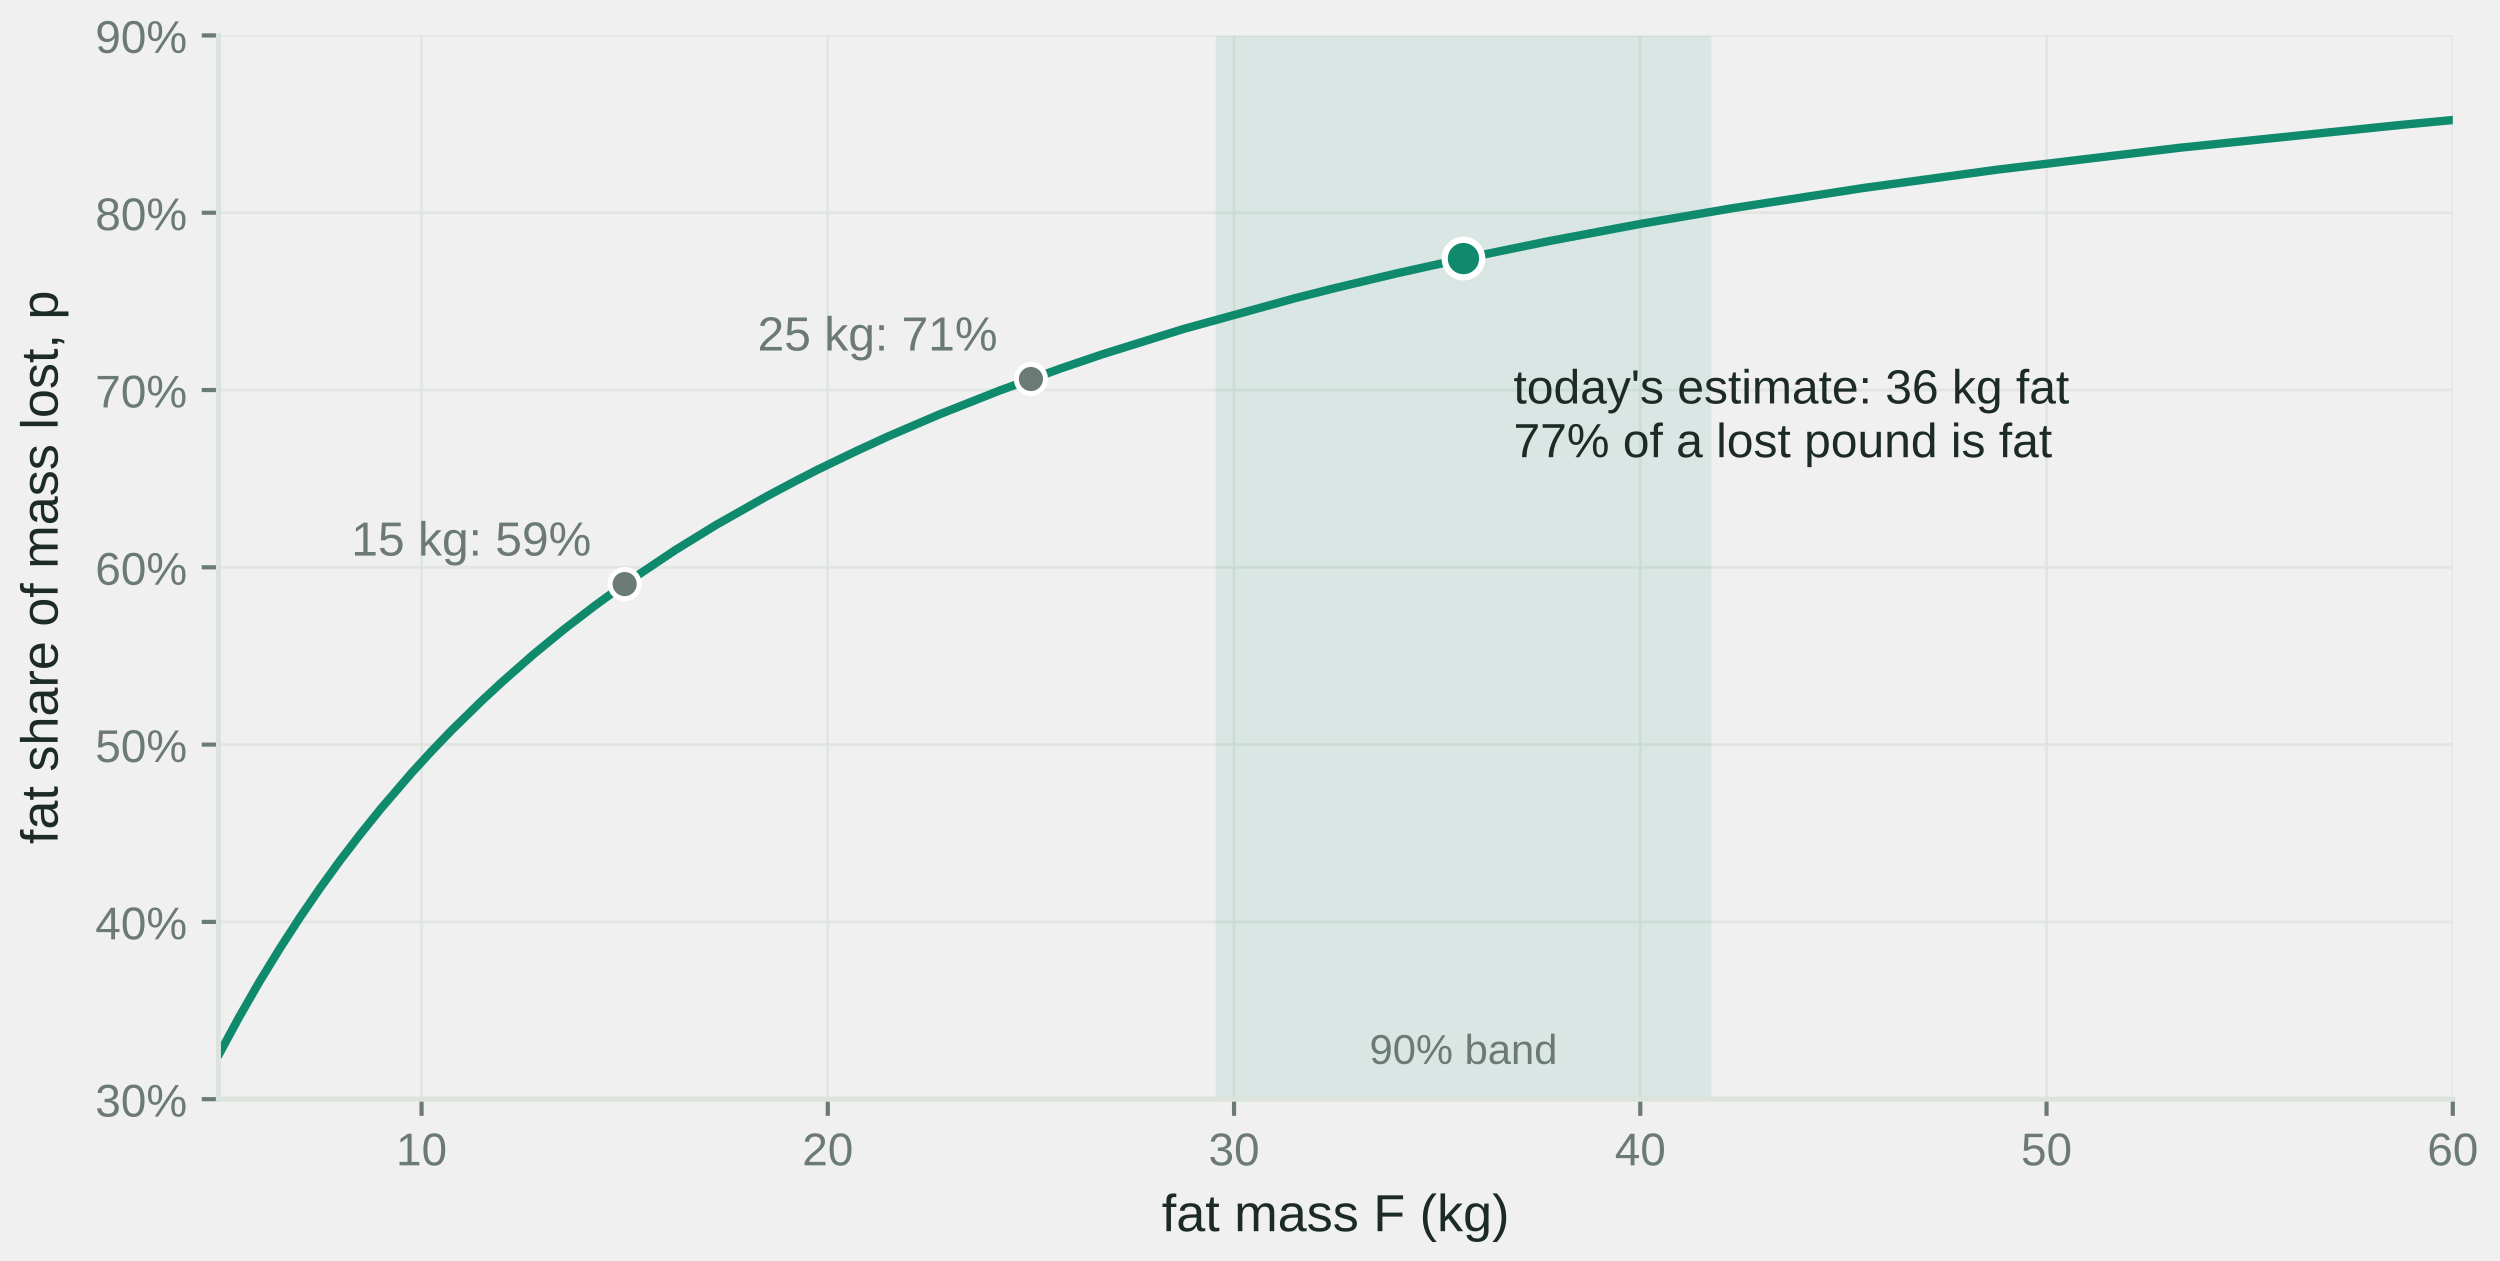
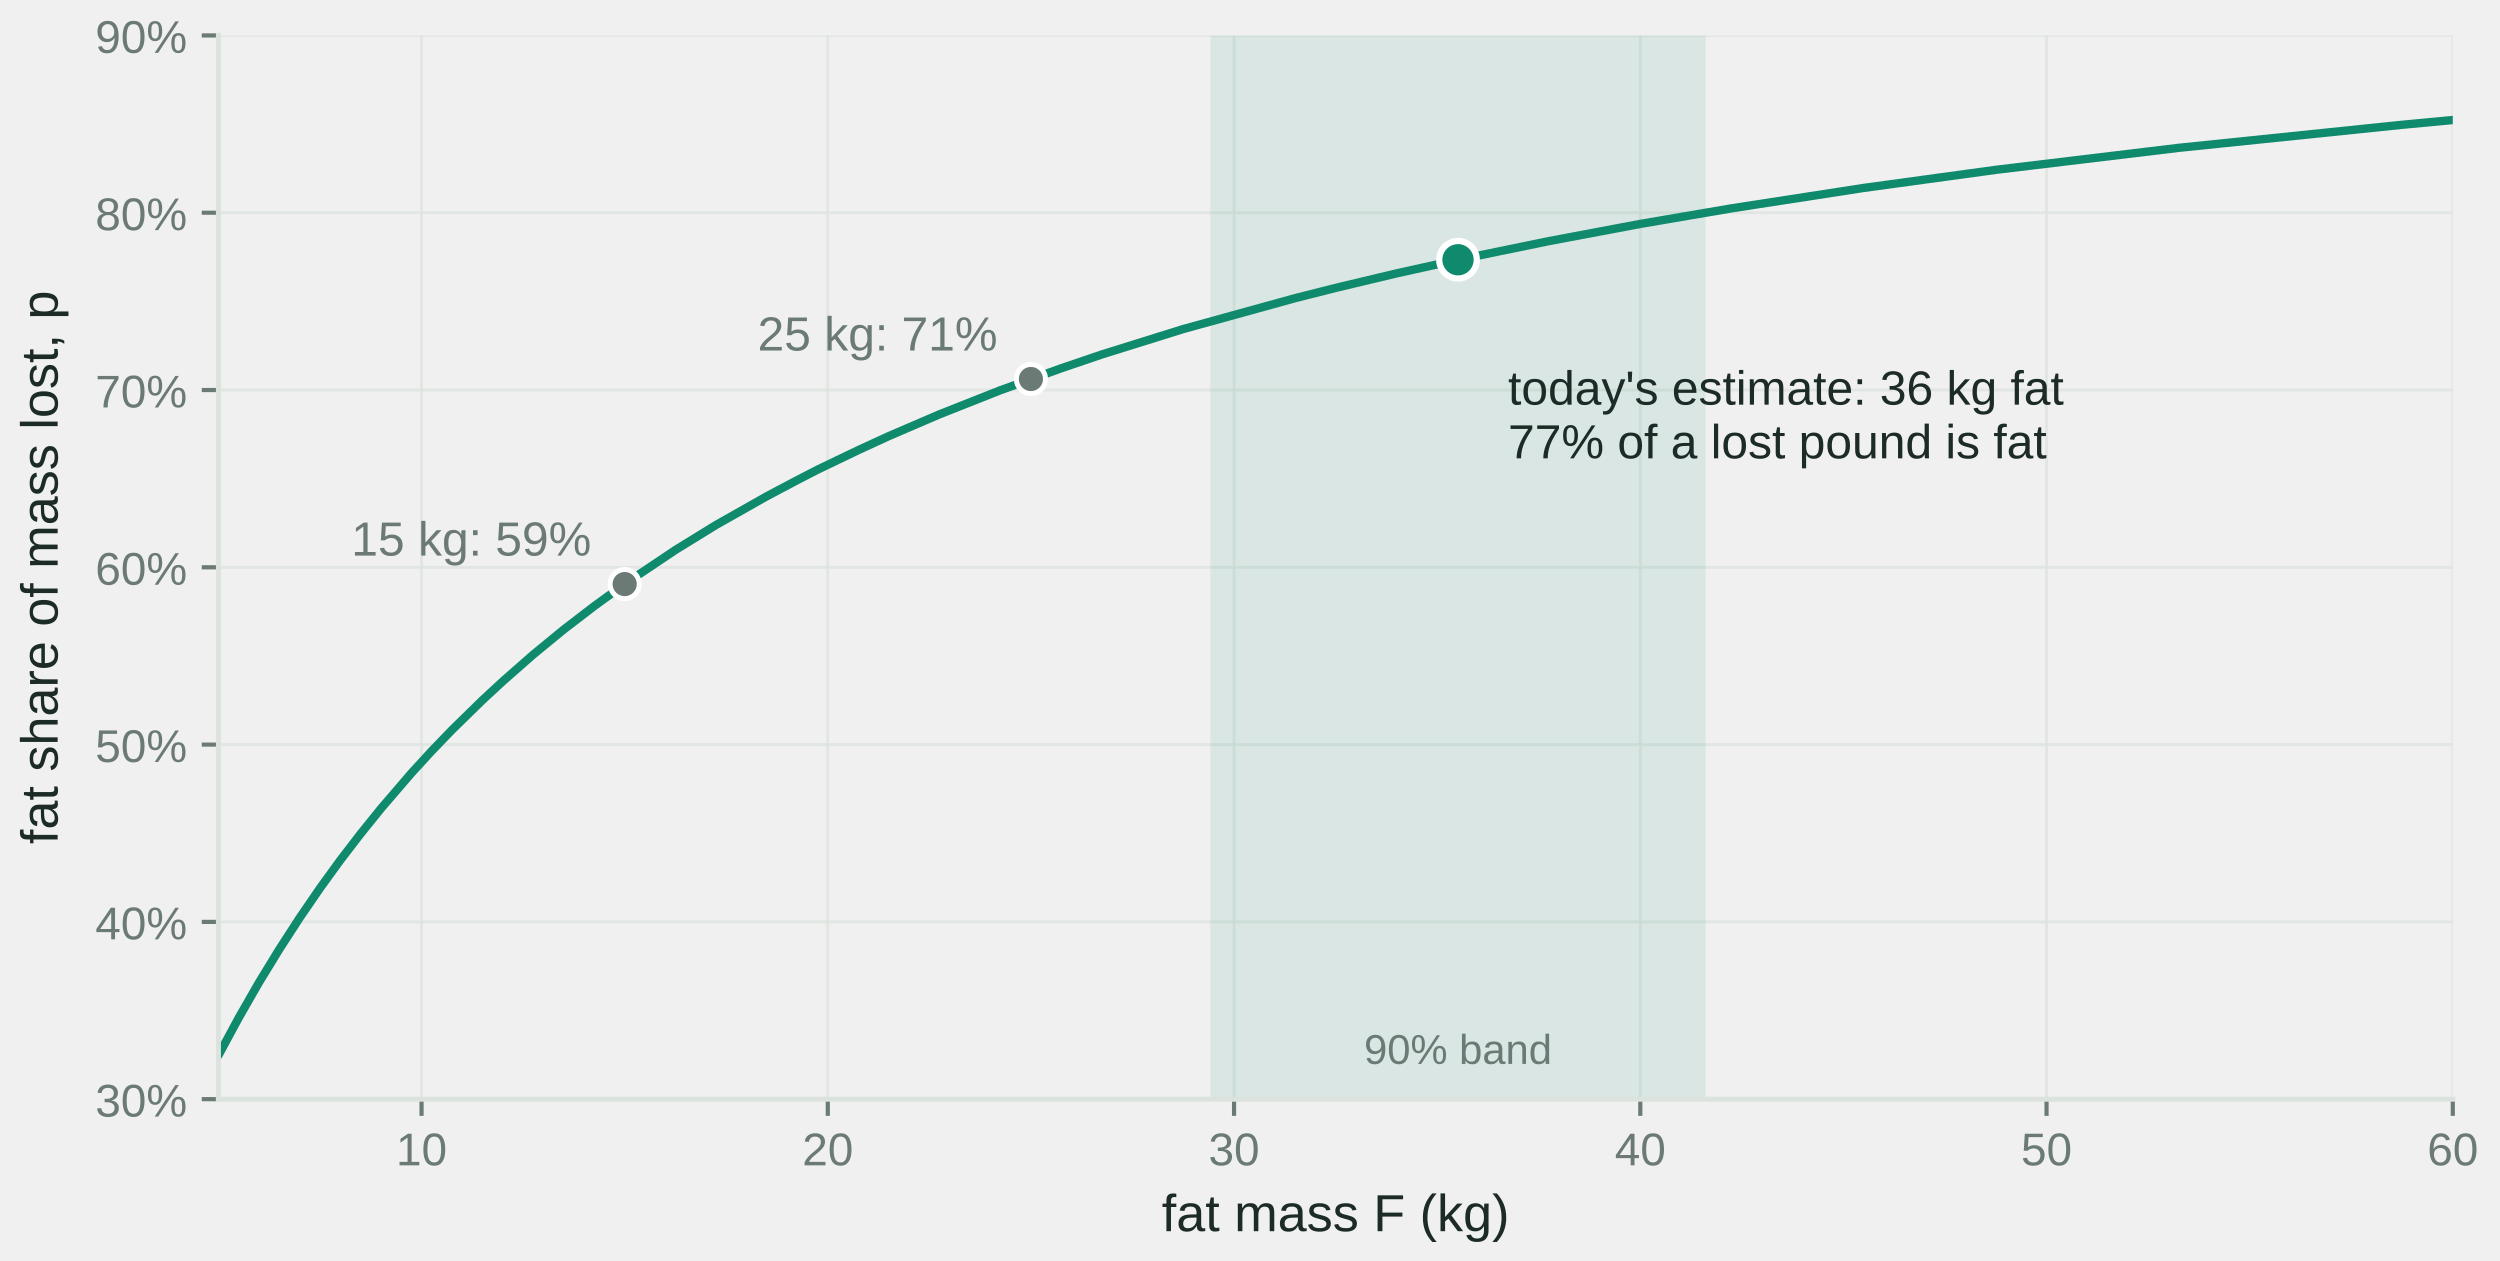
<svg xmlns="http://www.w3.org/2000/svg" xmlns:xlink="http://www.w3.org/1999/xlink" width="599.366pt" height="302.087pt" viewBox="0 0 599.366 302.087" version="1.1">
  <defs>
    <style type="text/css">*{stroke-linejoin: round; stroke-linecap: butt}</style>
  </defs>
  <g id="figure_1">
    <g id="patch_1">
      <path d="M -0 302.087  L 599.366 302.087  L 599.366 0  L -0 0  L -0 302.087  z " style="fill: none" />
    </g>
    <g id="axes_1">
      <g id="patch_2">
        <path d="M 52.367 263.523  L 588.047 263.523  L 588.047 8.499  L 52.367 8.499  L 52.367 263.523  z " style="fill: none" />
      </g>
      <g id="matplotlib.axis_1">
        <g id="xtick_1">
          <g id="line2d_1">
-             <path d="M 101.065 263.523  L 101.065 8.499  " clip-path="url(#pa67ac1b0a7)" style="fill: none; stroke: #dce3dd; stroke-opacity: 0.75; stroke-width: 0.7; stroke-linecap: round" />
+             <path d="M 101.065 263.523  L 101.065 8.499  " clip-path="url(#p97efcc917e)" style="fill: none; stroke: #dce3dd; stroke-opacity: 0.75; stroke-width: 0.7; stroke-linecap: round" />
          </g>
          <g id="line2d_2">
            <defs>
-               <path id="mccf3685627" d="M 0 0  L 0 4  " style="stroke: #6b7a74" />
+               <path id="med0a87f412" d="M 0 0  L 0 4  " style="stroke: #6b7a74" />
            </defs>
            <g>
-               <use xlink:href="#mccf3685627" x="101.065" y="263.523" style="fill: #6b7a74; stroke: #6b7a74" />
+               <use xlink:href="#med0a87f412" x="101.065" y="263.523" style="fill: #6b7a74; stroke: #6b7a74" />
            </g>
          </g>
          <g id="text_1">
            <text style="font-size: 11px; font-family: 'Source Sans Pro', 'Source Sans 3', 'Helvetica Neue', 'Arial', 'DejaVu Sans', sans-serif; text-anchor: middle; fill: #6b7a74" x="101.065" y="279.381" transform="rotate(-0 101.0651 279.3814)">10</text>
          </g>
        </g>
        <g id="xtick_2">
          <g id="line2d_3">
-             <path d="M 198.461 263.523  L 198.461 8.499  " clip-path="url(#pa67ac1b0a7)" style="fill: none; stroke: #dce3dd; stroke-opacity: 0.75; stroke-width: 0.7; stroke-linecap: round" />
+             <path d="M 198.461 263.523  L 198.461 8.499  " clip-path="url(#p97efcc917e)" style="fill: none; stroke: #dce3dd; stroke-opacity: 0.75; stroke-width: 0.7; stroke-linecap: round" />
          </g>
          <g id="line2d_4">
            <g>
-               <use xlink:href="#mccf3685627" x="198.461" y="263.523" style="fill: #6b7a74; stroke: #6b7a74" />
+               <use xlink:href="#med0a87f412" x="198.461" y="263.523" style="fill: #6b7a74; stroke: #6b7a74" />
            </g>
          </g>
          <g id="text_2">
            <text style="font-size: 11px; font-family: 'Source Sans Pro', 'Source Sans 3', 'Helvetica Neue', 'Arial', 'DejaVu Sans', sans-serif; text-anchor: middle; fill: #6b7a74" x="198.461" y="279.381" transform="rotate(-0 198.4614 279.3814)">20</text>
          </g>
        </g>
        <g id="xtick_3">
          <g id="line2d_5">
-             <path d="M 295.858 263.523  L 295.858 8.499  " clip-path="url(#pa67ac1b0a7)" style="fill: none; stroke: #dce3dd; stroke-opacity: 0.75; stroke-width: 0.7; stroke-linecap: round" />
+             <path d="M 295.858 263.523  L 295.858 8.499  " clip-path="url(#p97efcc917e)" style="fill: none; stroke: #dce3dd; stroke-opacity: 0.75; stroke-width: 0.7; stroke-linecap: round" />
          </g>
          <g id="line2d_6">
            <g>
-               <use xlink:href="#mccf3685627" x="295.858" y="263.523" style="fill: #6b7a74; stroke: #6b7a74" />
+               <use xlink:href="#med0a87f412" x="295.858" y="263.523" style="fill: #6b7a74; stroke: #6b7a74" />
            </g>
          </g>
          <g id="text_3">
            <text style="font-size: 11px; font-family: 'Source Sans Pro', 'Source Sans 3', 'Helvetica Neue', 'Arial', 'DejaVu Sans', sans-serif; text-anchor: middle; fill: #6b7a74" x="295.858" y="279.381" transform="rotate(-0 295.8578 279.3814)">30</text>
          </g>
        </g>
        <g id="xtick_4">
          <g id="line2d_7">
-             <path d="M 393.254 263.523  L 393.254 8.499  " clip-path="url(#pa67ac1b0a7)" style="fill: none; stroke: #dce3dd; stroke-opacity: 0.75; stroke-width: 0.7; stroke-linecap: round" />
+             <path d="M 393.254 263.523  L 393.254 8.499  " clip-path="url(#p97efcc917e)" style="fill: none; stroke: #dce3dd; stroke-opacity: 0.75; stroke-width: 0.7; stroke-linecap: round" />
          </g>
          <g id="line2d_8">
            <g>
-               <use xlink:href="#mccf3685627" x="393.254" y="263.523" style="fill: #6b7a74; stroke: #6b7a74" />
+               <use xlink:href="#med0a87f412" x="393.254" y="263.523" style="fill: #6b7a74; stroke: #6b7a74" />
            </g>
          </g>
          <g id="text_4">
            <text style="font-size: 11px; font-family: 'Source Sans Pro', 'Source Sans 3', 'Helvetica Neue', 'Arial', 'DejaVu Sans', sans-serif; text-anchor: middle; fill: #6b7a74" x="393.254" y="279.381" transform="rotate(-0 393.2541 279.3814)">40</text>
          </g>
        </g>
        <g id="xtick_5">
          <g id="line2d_9">
-             <path d="M 490.651 263.523  L 490.651 8.499  " clip-path="url(#pa67ac1b0a7)" style="fill: none; stroke: #dce3dd; stroke-opacity: 0.75; stroke-width: 0.7; stroke-linecap: round" />
+             <path d="M 490.651 263.523  L 490.651 8.499  " clip-path="url(#p97efcc917e)" style="fill: none; stroke: #dce3dd; stroke-opacity: 0.75; stroke-width: 0.7; stroke-linecap: round" />
          </g>
          <g id="line2d_10">
            <g>
-               <use xlink:href="#mccf3685627" x="490.651" y="263.523" style="fill: #6b7a74; stroke: #6b7a74" />
+               <use xlink:href="#med0a87f412" x="490.651" y="263.523" style="fill: #6b7a74; stroke: #6b7a74" />
            </g>
          </g>
          <g id="text_5">
            <text style="font-size: 11px; font-family: 'Source Sans Pro', 'Source Sans 3', 'Helvetica Neue', 'Arial', 'DejaVu Sans', sans-serif; text-anchor: middle; fill: #6b7a74" x="490.651" y="279.381" transform="rotate(-0 490.6505 279.3814)">50</text>
          </g>
        </g>
        <g id="xtick_6">
          <g id="line2d_11">
-             <path d="M 588.047 263.523  L 588.047 8.499  " clip-path="url(#pa67ac1b0a7)" style="fill: none; stroke: #dce3dd; stroke-opacity: 0.75; stroke-width: 0.7; stroke-linecap: round" />
+             <path d="M 588.047 263.523  L 588.047 8.499  " clip-path="url(#p97efcc917e)" style="fill: none; stroke: #dce3dd; stroke-opacity: 0.75; stroke-width: 0.7; stroke-linecap: round" />
          </g>
          <g id="line2d_12">
            <g>
-               <use xlink:href="#mccf3685627" x="588.047" y="263.523" style="fill: #6b7a74; stroke: #6b7a74" />
+               <use xlink:href="#med0a87f412" x="588.047" y="263.523" style="fill: #6b7a74; stroke: #6b7a74" />
            </g>
          </g>
          <g id="text_6">
            <text style="font-size: 11px; font-family: 'Source Sans Pro', 'Source Sans 3', 'Helvetica Neue', 'Arial', 'DejaVu Sans', sans-serif; text-anchor: middle; fill: #6b7a74" x="588.047" y="279.381" transform="rotate(-0 588.0469 279.3814)">60</text>
          </g>
        </g>
        <g id="text_7">
          <text style="font-size: 12.5px; font-family: 'Source Sans Pro', 'Source Sans 3', 'Helvetica Neue', 'Arial', 'DejaVu Sans', sans-serif; text-anchor: middle; fill: #1c2b26" x="320.207" y="295.167" transform="rotate(-0 320.2069 295.1671)">fat mass F (kg)</text>
        </g>
      </g>
      <g id="matplotlib.axis_2">
        <g id="ytick_1">
          <g id="line2d_13">
-             <path d="M 52.367 263.523  L 588.047 263.523  " clip-path="url(#pa67ac1b0a7)" style="fill: none; stroke: #dce3dd; stroke-opacity: 0.75; stroke-width: 0.7; stroke-linecap: round" />
+             <path d="M 52.367 263.523  L 588.047 263.523  " clip-path="url(#p97efcc917e)" style="fill: none; stroke: #dce3dd; stroke-opacity: 0.75; stroke-width: 0.7; stroke-linecap: round" />
          </g>
          <g id="line2d_14">
            <defs>
-               <path id="m6683994253" d="M 0 0  L -4 0  " style="stroke: #6b7a74" />
+               <path id="ma74011a6b3" d="M 0 0  L -4 0  " style="stroke: #6b7a74" />
            </defs>
            <g>
-               <use xlink:href="#m6683994253" x="52.367" y="263.523" style="fill: #6b7a74; stroke: #6b7a74" />
+               <use xlink:href="#ma74011a6b3" x="52.367" y="263.523" style="fill: #6b7a74; stroke: #6b7a74" />
            </g>
          </g>
          <g id="text_8">
            <text style="font-size: 11px; font-family: 'Source Sans Pro', 'Source Sans 3', 'Helvetica Neue', 'Arial', 'DejaVu Sans', sans-serif; text-anchor: end; fill: #6b7a74" x="44.867" y="267.702" transform="rotate(-0 44.86688 267.7023)">30%</text>
          </g>
        </g>
        <g id="ytick_2">
          <g id="line2d_15">
-             <path d="M 52.367 221.019  L 588.047 221.019  " clip-path="url(#pa67ac1b0a7)" style="fill: none; stroke: #dce3dd; stroke-opacity: 0.75; stroke-width: 0.7; stroke-linecap: round" />
+             <path d="M 52.367 221.019  L 588.047 221.019  " clip-path="url(#p97efcc917e)" style="fill: none; stroke: #dce3dd; stroke-opacity: 0.75; stroke-width: 0.7; stroke-linecap: round" />
          </g>
          <g id="line2d_16">
            <g>
-               <use xlink:href="#m6683994253" x="52.367" y="221.019" style="fill: #6b7a74; stroke: #6b7a74" />
+               <use xlink:href="#ma74011a6b3" x="52.367" y="221.019" style="fill: #6b7a74; stroke: #6b7a74" />
            </g>
          </g>
          <g id="text_9">
            <text style="font-size: 11px; font-family: 'Source Sans Pro', 'Source Sans 3', 'Helvetica Neue', 'Arial', 'DejaVu Sans', sans-serif; text-anchor: end; fill: #6b7a74" x="44.867" y="225.198" transform="rotate(-0 44.86688 225.1983)">40%</text>
          </g>
        </g>
        <g id="ytick_3">
          <g id="line2d_17">
-             <path d="M 52.367 178.515  L 588.047 178.515  " clip-path="url(#pa67ac1b0a7)" style="fill: none; stroke: #dce3dd; stroke-opacity: 0.75; stroke-width: 0.7; stroke-linecap: round" />
+             <path d="M 52.367 178.515  L 588.047 178.515  " clip-path="url(#p97efcc917e)" style="fill: none; stroke: #dce3dd; stroke-opacity: 0.75; stroke-width: 0.7; stroke-linecap: round" />
          </g>
          <g id="line2d_18">
            <g>
-               <use xlink:href="#m6683994253" x="52.367" y="178.515" style="fill: #6b7a74; stroke: #6b7a74" />
+               <use xlink:href="#ma74011a6b3" x="52.367" y="178.515" style="fill: #6b7a74; stroke: #6b7a74" />
            </g>
          </g>
          <g id="text_10">
            <text style="font-size: 11px; font-family: 'Source Sans Pro', 'Source Sans 3', 'Helvetica Neue', 'Arial', 'DejaVu Sans', sans-serif; text-anchor: end; fill: #6b7a74" x="44.867" y="182.694" transform="rotate(-0 44.86688 182.6943)">50%</text>
          </g>
        </g>
        <g id="ytick_4">
          <g id="line2d_19">
-             <path d="M 52.367 136.011  L 588.047 136.011  " clip-path="url(#pa67ac1b0a7)" style="fill: none; stroke: #dce3dd; stroke-opacity: 0.75; stroke-width: 0.7; stroke-linecap: round" />
+             <path d="M 52.367 136.011  L 588.047 136.011  " clip-path="url(#p97efcc917e)" style="fill: none; stroke: #dce3dd; stroke-opacity: 0.75; stroke-width: 0.7; stroke-linecap: round" />
          </g>
          <g id="line2d_20">
            <g>
-               <use xlink:href="#m6683994253" x="52.367" y="136.011" style="fill: #6b7a74; stroke: #6b7a74" />
+               <use xlink:href="#ma74011a6b3" x="52.367" y="136.011" style="fill: #6b7a74; stroke: #6b7a74" />
            </g>
          </g>
          <g id="text_11">
            <text style="font-size: 11px; font-family: 'Source Sans Pro', 'Source Sans 3', 'Helvetica Neue', 'Arial', 'DejaVu Sans', sans-serif; text-anchor: end; fill: #6b7a74" x="44.867" y="140.19" transform="rotate(-0 44.86688 140.1903)">60%</text>
          </g>
        </g>
        <g id="ytick_5">
          <g id="line2d_21">
-             <path d="M 52.367 93.507  L 588.047 93.507  " clip-path="url(#pa67ac1b0a7)" style="fill: none; stroke: #dce3dd; stroke-opacity: 0.75; stroke-width: 0.7; stroke-linecap: round" />
+             <path d="M 52.367 93.507  L 588.047 93.507  " clip-path="url(#p97efcc917e)" style="fill: none; stroke: #dce3dd; stroke-opacity: 0.75; stroke-width: 0.7; stroke-linecap: round" />
          </g>
          <g id="line2d_22">
            <g>
-               <use xlink:href="#m6683994253" x="52.367" y="93.507" style="fill: #6b7a74; stroke: #6b7a74" />
+               <use xlink:href="#ma74011a6b3" x="52.367" y="93.507" style="fill: #6b7a74; stroke: #6b7a74" />
            </g>
          </g>
          <g id="text_12">
            <text style="font-size: 11px; font-family: 'Source Sans Pro', 'Source Sans 3', 'Helvetica Neue', 'Arial', 'DejaVu Sans', sans-serif; text-anchor: end; fill: #6b7a74" x="44.867" y="97.686" transform="rotate(-0 44.86688 97.68628)">70%</text>
          </g>
        </g>
        <g id="ytick_6">
          <g id="line2d_23">
-             <path d="M 52.367 51.003  L 588.047 51.003  " clip-path="url(#pa67ac1b0a7)" style="fill: none; stroke: #dce3dd; stroke-opacity: 0.75; stroke-width: 0.7; stroke-linecap: round" />
+             <path d="M 52.367 51.003  L 588.047 51.003  " clip-path="url(#p97efcc917e)" style="fill: none; stroke: #dce3dd; stroke-opacity: 0.75; stroke-width: 0.7; stroke-linecap: round" />
          </g>
          <g id="line2d_24">
            <g>
-               <use xlink:href="#m6683994253" x="52.367" y="51.003" style="fill: #6b7a74; stroke: #6b7a74" />
+               <use xlink:href="#ma74011a6b3" x="52.367" y="51.003" style="fill: #6b7a74; stroke: #6b7a74" />
            </g>
          </g>
          <g id="text_13">
            <text style="font-size: 11px; font-family: 'Source Sans Pro', 'Source Sans 3', 'Helvetica Neue', 'Arial', 'DejaVu Sans', sans-serif; text-anchor: end; fill: #6b7a74" x="44.867" y="55.182" transform="rotate(-0 44.86688 55.18228)">80%</text>
          </g>
        </g>
        <g id="ytick_7">
          <g id="line2d_25">
-             <path d="M 52.367 8.499  L 588.047 8.499  " clip-path="url(#pa67ac1b0a7)" style="fill: none; stroke: #dce3dd; stroke-opacity: 0.75; stroke-width: 0.7; stroke-linecap: round" />
+             <path d="M 52.367 8.499  L 588.047 8.499  " clip-path="url(#p97efcc917e)" style="fill: none; stroke: #dce3dd; stroke-opacity: 0.75; stroke-width: 0.7; stroke-linecap: round" />
          </g>
          <g id="line2d_26">
            <g>
-               <use xlink:href="#m6683994253" x="52.367" y="8.499" style="fill: #6b7a74; stroke: #6b7a74" />
+               <use xlink:href="#ma74011a6b3" x="52.367" y="8.499" style="fill: #6b7a74; stroke: #6b7a74" />
            </g>
          </g>
          <g id="text_14">
            <text style="font-size: 11px; font-family: 'Source Sans Pro', 'Source Sans 3', 'Helvetica Neue', 'Arial', 'DejaVu Sans', sans-serif; text-anchor: end; fill: #6b7a74" x="44.867" y="12.678" transform="rotate(-0 44.86688 12.67828)">90%</text>
          </g>
        </g>
        <g id="text_15">
          <text style="font-size: 12.5px; font-family: 'Source Sans Pro', 'Source Sans 3', 'Helvetica Neue', 'Arial', 'DejaVu Sans', sans-serif; text-anchor: middle; fill: #1c2b26" x="13.818" y="136.011" transform="rotate(-90 13.81805 136.0111)">fat share of mass lost, p</text>
        </g>
      </g>
      <g id="patch_3">
-         <path d="M 291.449 263.523  L 410.266 263.523  L 410.266 8.499  L 291.449 8.499  z " clip-path="url(#pa67ac1b0a7)" style="fill: #0f8a6c; opacity: 0.1" />
+         <path d="M 290.192 263.523  L 408.913 263.523  L 408.913 8.499  L 290.192 8.499  z " clip-path="url(#p97efcc917e)" style="fill: #0f8a6c; opacity: 0.1" />
      </g>
      <g id="line2d_27">
-         <path d="M 52.367 253.025  L 57.237 244.014  L 62.107 235.513  L 66.976 227.565  L 71.846 220.042  L 76.716 212.943  L 81.586 206.228  L 86.456 199.895  L 91.325 193.859  L 98.63 185.358  L 103.5 180.045  L 108.37 174.987  L 115.675 167.847  L 120.544 163.341  L 127.849 156.923  L 135.154 150.93  L 142.459 145.32  L 149.763 140.007  L 161.938 131.846  L 171.677 125.853  L 183.852 118.967  L 191.157 115.099  L 196.027 112.591  L 205.766 107.916  L 213.071 104.558  L 225.245 99.33  L 239.855 93.55  L 254.464 88.279  L 264.204 84.964  L 283.683 78.886  L 310.467 71.49  L 320.207 69.025  L 334.816 65.54  L 349.426 62.309  L 371.34 57.804  L 393.254 53.681  L 415.168 49.941  L 446.822 45.053  L 478.476 40.717  L 522.304 35.447  L 575.872 29.921  L 588.047 28.774  L 588.047 28.774  " clip-path="url(#pa67ac1b0a7)" style="fill: none; stroke: #0f8a6c; stroke-width: 2; stroke-linecap: round" />
+         <path d="M 52.367 253.025  L 57.237 244.014  L 62.107 235.513  L 66.976 227.565  L 71.846 220.042  L 76.716 212.943  L 81.586 206.228  L 86.456 199.895  L 91.325 193.859  L 98.63 185.358  L 103.5 180.045  L 108.37 174.987  L 115.675 167.847  L 120.544 163.341  L 127.849 156.923  L 135.154 150.93  L 142.459 145.32  L 149.763 140.007  L 161.938 131.846  L 171.677 125.853  L 183.852 118.967  L 191.157 115.099  L 196.027 112.591  L 205.766 107.916  L 213.071 104.558  L 225.245 99.33  L 239.855 93.55  L 254.464 88.279  L 264.204 84.964  L 283.683 78.886  L 310.467 71.49  L 320.207 69.025  L 334.816 65.54  L 349.426 62.309  L 371.34 57.804  L 393.254 53.681  L 415.168 49.941  L 446.822 45.053  L 478.476 40.717  L 522.304 35.447  L 575.872 29.921  L 588.047 28.774  L 588.047 28.774  " clip-path="url(#p97efcc917e)" style="fill: none; stroke: #0f8a6c; stroke-width: 2; stroke-linecap: round" />
      </g>
      <g id="patch_4">
        <path d="M 52.367 263.523  L 52.367 8.499  " style="fill: none; stroke: #dce3dd; stroke-width: 1.2; stroke-linejoin: miter; stroke-linecap: square" />
      </g>
      <g id="patch_5">
        <path d="M 52.367 263.523  L 588.047 263.523  " style="fill: none; stroke: #dce3dd; stroke-width: 1.2; stroke-linejoin: miter; stroke-linecap: square" />
      </g>
      <g id="text_16">
-         <text style="font-size: 11.5px; font-family: 'Source Sans Pro', 'Source Sans 3', 'Helvetica Neue', 'Arial', 'DejaVu Sans', sans-serif; fill: #1c2b26" transform="translate(362.8575 96.73126)">today's estimate: 36 kg fat</text>
-         <text style="font-size: 11.5px; font-family: 'Source Sans Pro', 'Source Sans 3', 'Helvetica Neue', 'Arial', 'DejaVu Sans', sans-serif; fill: #1c2b26" transform="translate(362.8575 109.6087)">77% of a lost pound is fat</text>
+         <text style="font-size: 11.5px; font-family: 'Source Sans Pro', 'Source Sans 3', 'Helvetica Neue', 'Arial', 'DejaVu Sans', sans-serif; fill: #1c2b26" transform="translate(361.5524 97.01144)">today's estimate: 36 kg fat</text>
+         <text style="font-size: 11.5px; font-family: 'Source Sans Pro', 'Source Sans 3', 'Helvetica Neue', 'Arial', 'DejaVu Sans', sans-serif; fill: #1c2b26" transform="translate(361.5524 109.8889)">77% of a lost pound is fat</text>
      </g>
      <g id="text_17">
        <text style="font-size: 11.5px; font-family: 'Source Sans Pro', 'Source Sans 3', 'Helvetica Neue', 'Arial', 'DejaVu Sans', sans-serif; text-anchor: end; fill: #6b7a74" x="141.763" y="133.201" transform="rotate(-0 141.7632 133.2005)">15 kg: 59%</text>
      </g>
      <g id="text_18">
        <text style="font-size: 11.5px; font-family: 'Source Sans Pro', 'Source Sans 3', 'Helvetica Neue', 'Arial', 'DejaVu Sans', sans-serif; text-anchor: end; fill: #6b7a74" x="239.16" y="84.039" transform="rotate(-0 239.1596 84.03893)">25 kg: 71%</text>
      </g>
      <g id="text_19">
-         <text style="font-size: 10px; font-family: 'Source Sans Pro', 'Source Sans 3', 'Helvetica Neue', 'Arial', 'DejaVu Sans', sans-serif; text-anchor: middle; fill: #6b7a74" x="350.858" y="255.068" transform="rotate(-0 350.8575 255.0679)">90% band</text>
+         <text style="font-size: 10px; font-family: 'Source Sans Pro', 'Source Sans 3', 'Helvetica Neue', 'Arial', 'DejaVu Sans', sans-serif; text-anchor: middle; fill: #6b7a74" x="349.552" y="255.068" transform="rotate(-0 349.5524 255.0679)">90% band</text>
      </g>
      <g id="line2d_28">
        <defs>
-           <path id="mf0c4c431c1" d="M 0 4.5  C 1.193 4.5 2.338 4.026 3.182 3.182  C 4.026 2.338 4.5 1.193 4.5 0  C 4.5 -1.193 4.026 -2.338 3.182 -3.182  C 2.338 -4.026 1.193 -4.5 0 -4.5  C -1.193 -4.5 -2.338 -4.026 -3.182 -3.182  C -4.026 -2.338 -4.5 -1.193 -4.5 0  C -4.5 1.193 -4.026 2.338 -3.182 3.182  C -2.338 4.026 -1.193 4.5 0 4.5  z " style="stroke: #ffffff; stroke-width: 1.5" />
+           <path id="m00ca7f7b28" d="M 0 4.5  C 1.193 4.5 2.338 4.026 3.182 3.182  C 4.026 2.338 4.5 1.193 4.5 0  C 4.5 -1.193 4.026 -2.338 3.182 -3.182  C 2.338 -4.026 1.193 -4.5 0 -4.5  C -1.193 -4.5 -2.338 -4.026 -3.182 -3.182  C -4.026 -2.338 -4.5 -1.193 -4.5 0  C -4.5 1.193 -4.026 2.338 -3.182 3.182  C -2.338 4.026 -1.193 4.5 0 4.5  z " style="stroke: #ffffff; stroke-width: 1.5" />
        </defs>
-         <g clip-path="url(#pa67ac1b0a7)">
-           <use xlink:href="#mf0c4c431c1" x="350.858" y="61.993" style="fill: #0f8a6c; stroke: #ffffff; stroke-width: 1.5" />
+         <g clip-path="url(#p97efcc917e)">
+           <use xlink:href="#m00ca7f7b28" x="349.552" y="62.273" style="fill: #0f8a6c; stroke: #ffffff; stroke-width: 1.5" />
        </g>
      </g>
      <g id="line2d_29">
        <defs>
-           <path id="mb4646b9354" d="M 0 3.5  C 0.928 3.5 1.819 3.131 2.475 2.475  C 3.131 1.819 3.5 0.928 3.5 0  C 3.5 -0.928 3.131 -1.819 2.475 -2.475  C 1.819 -3.131 0.928 -3.5 0 -3.5  C -0.928 -3.5 -1.819 -3.131 -2.475 -2.475  C -3.131 -1.819 -3.5 -0.928 -3.5 0  C -3.5 0.928 -3.131 1.819 -2.475 2.475  C -1.819 3.131 -0.928 3.5 0 3.5  z " style="stroke: #ffffff; stroke-width: 1.2" />
+           <path id="med3a0f5302" d="M 0 3.5  C 0.928 3.5 1.819 3.131 2.475 2.475  C 3.131 1.819 3.5 0.928 3.5 0  C 3.5 -0.928 3.131 -1.819 2.475 -2.475  C 1.819 -3.131 0.928 -3.5 0 -3.5  C -0.928 -3.5 -1.819 -3.131 -2.475 -2.475  C -3.131 -1.819 -3.5 -0.928 -3.5 0  C -3.5 0.928 -3.131 1.819 -2.475 2.475  C -1.819 3.131 -0.928 3.5 0 3.5  z " style="stroke: #ffffff; stroke-width: 1.2" />
        </defs>
-         <g clip-path="url(#pa67ac1b0a7)">
-           <use xlink:href="#mb4646b9354" x="149.763" y="140.027" style="fill: #6b7a74; stroke: #ffffff; stroke-width: 1.2" />
+         <g clip-path="url(#p97efcc917e)">
+           <use xlink:href="#med3a0f5302" x="149.763" y="140.027" style="fill: #6b7a74; stroke: #ffffff; stroke-width: 1.2" />
        </g>
      </g>
      <g id="line2d_30">
-         <g clip-path="url(#pa67ac1b0a7)">
-           <use xlink:href="#mb4646b9354" x="247.16" y="90.866" style="fill: #6b7a74; stroke: #ffffff; stroke-width: 1.2" />
+         <g clip-path="url(#p97efcc917e)">
+           <use xlink:href="#med3a0f5302" x="247.16" y="90.866" style="fill: #6b7a74; stroke: #ffffff; stroke-width: 1.2" />
        </g>
      </g>
    </g>
  </g>
  <defs>
-     <clipPath id="pa67ac1b0a7">
+     <clipPath id="p97efcc917e">
      <rect x="52.367" y="8.499" width="535.68" height="255.024" />
    </clipPath>
  </defs>
</svg>
